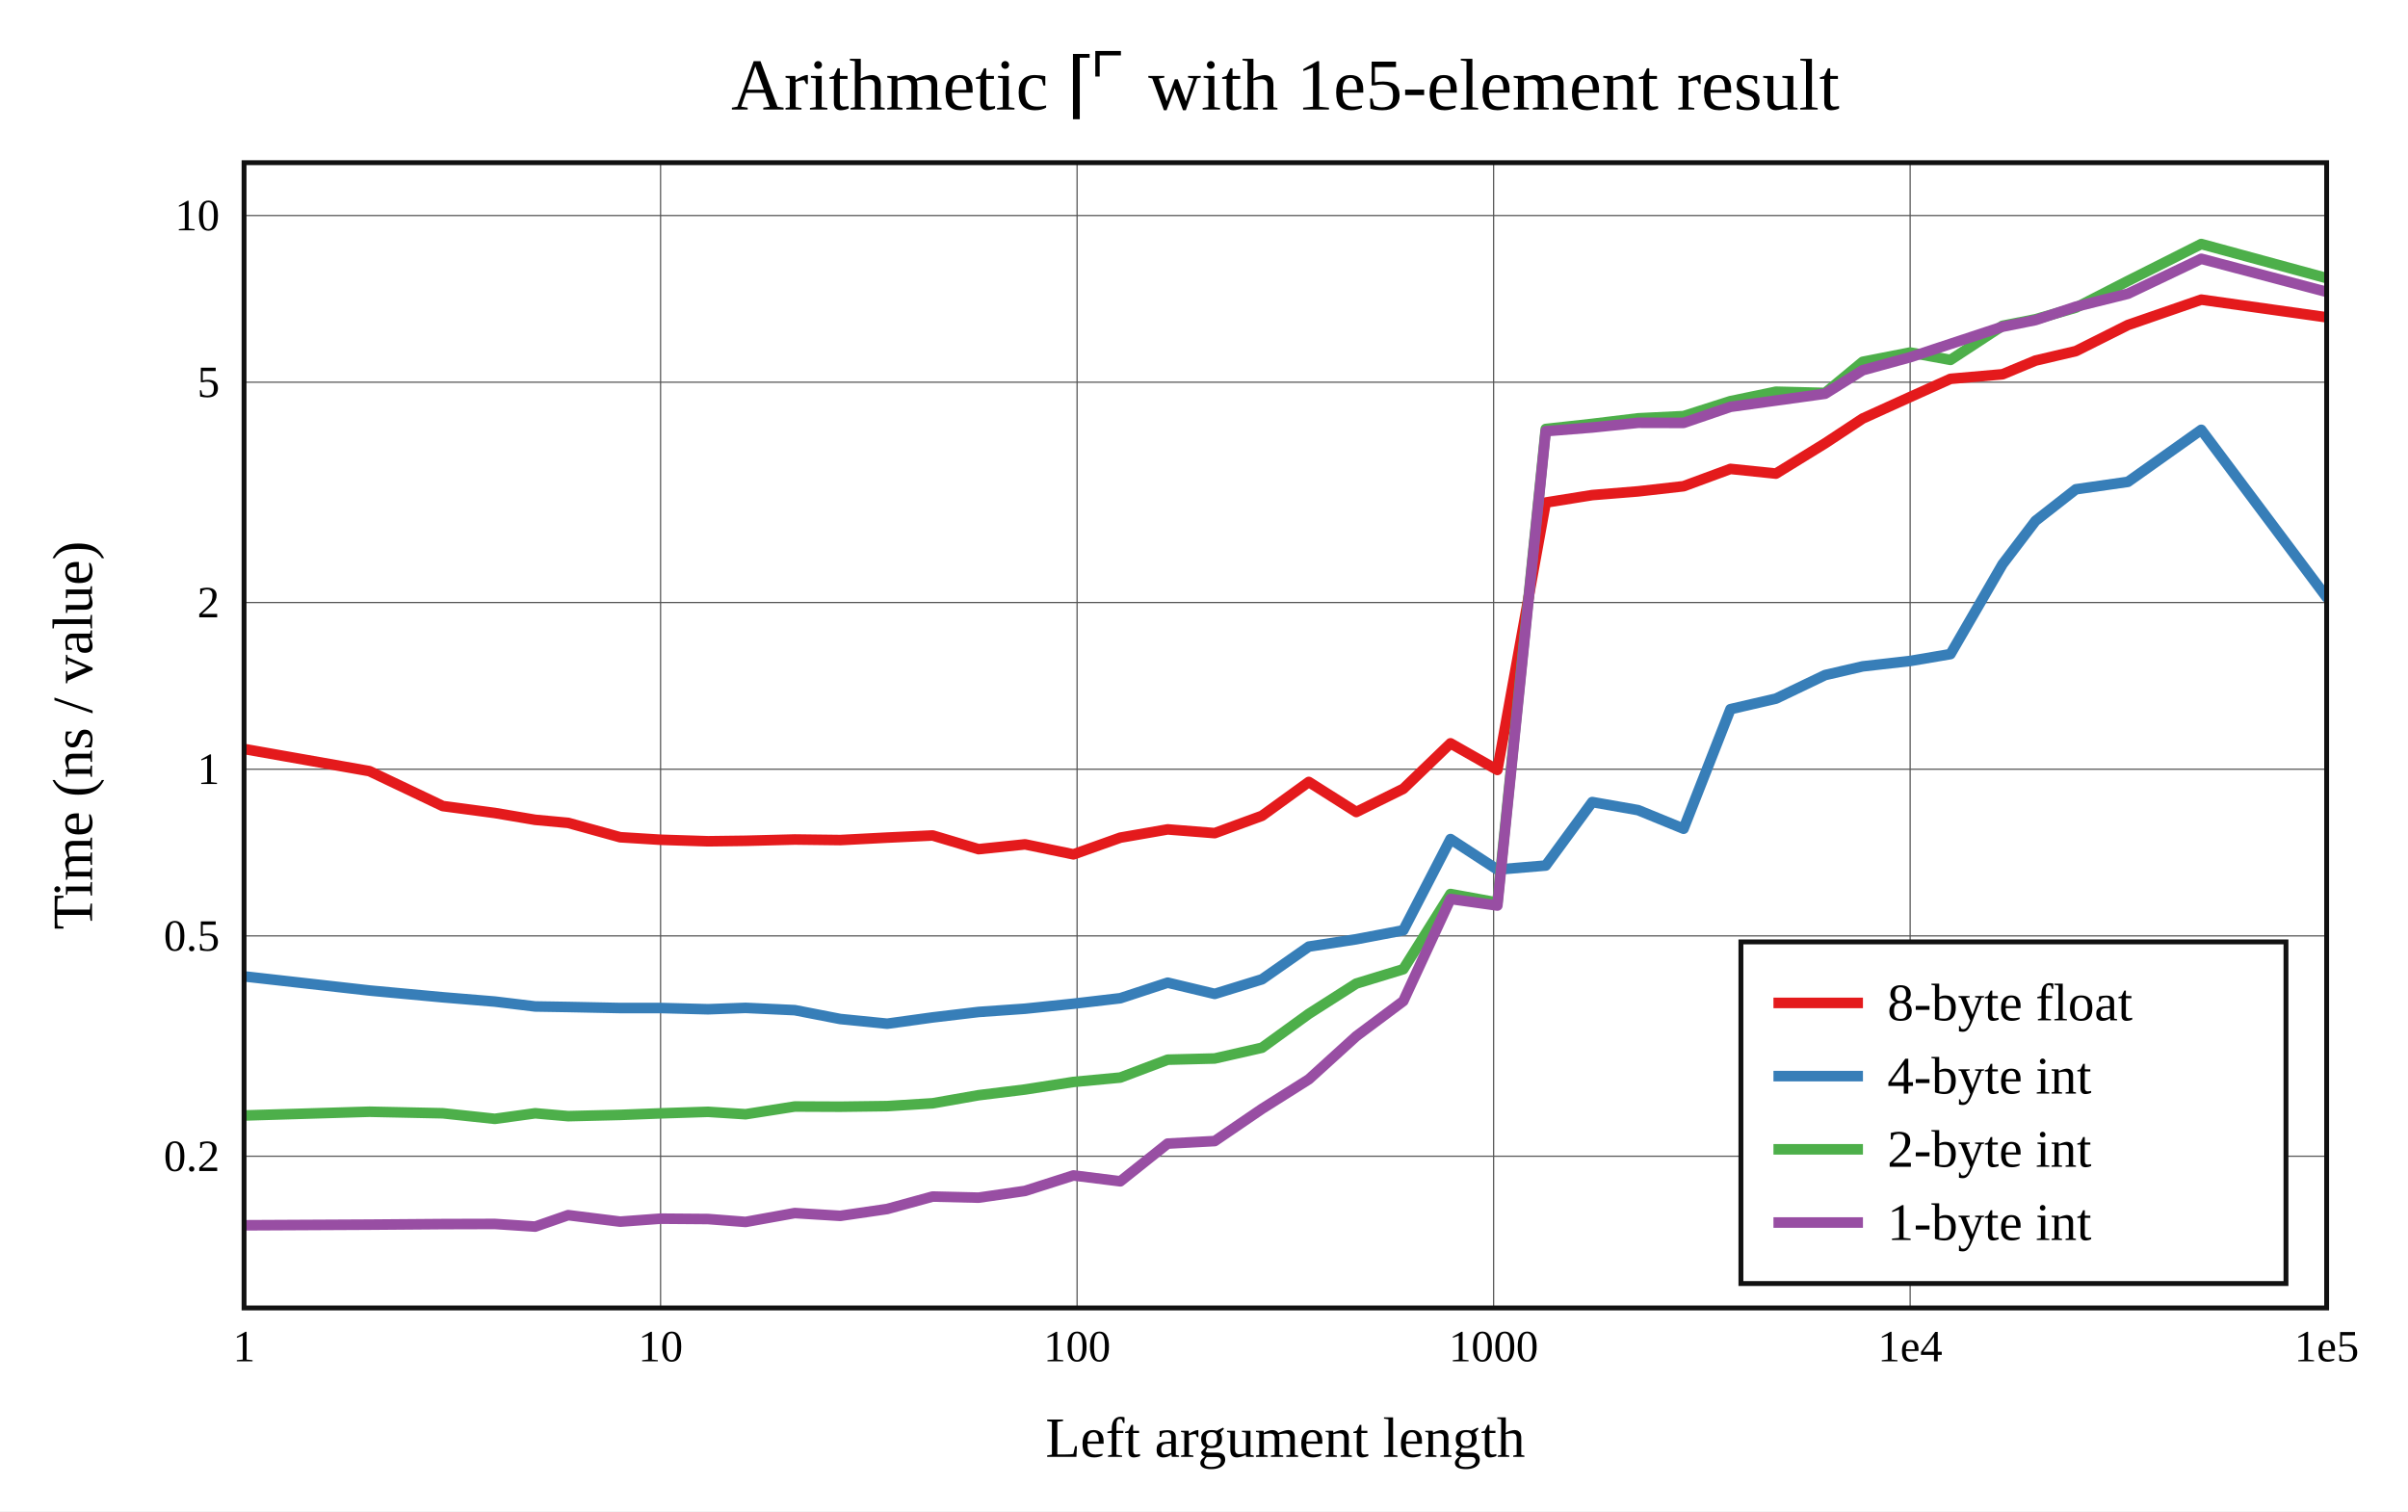
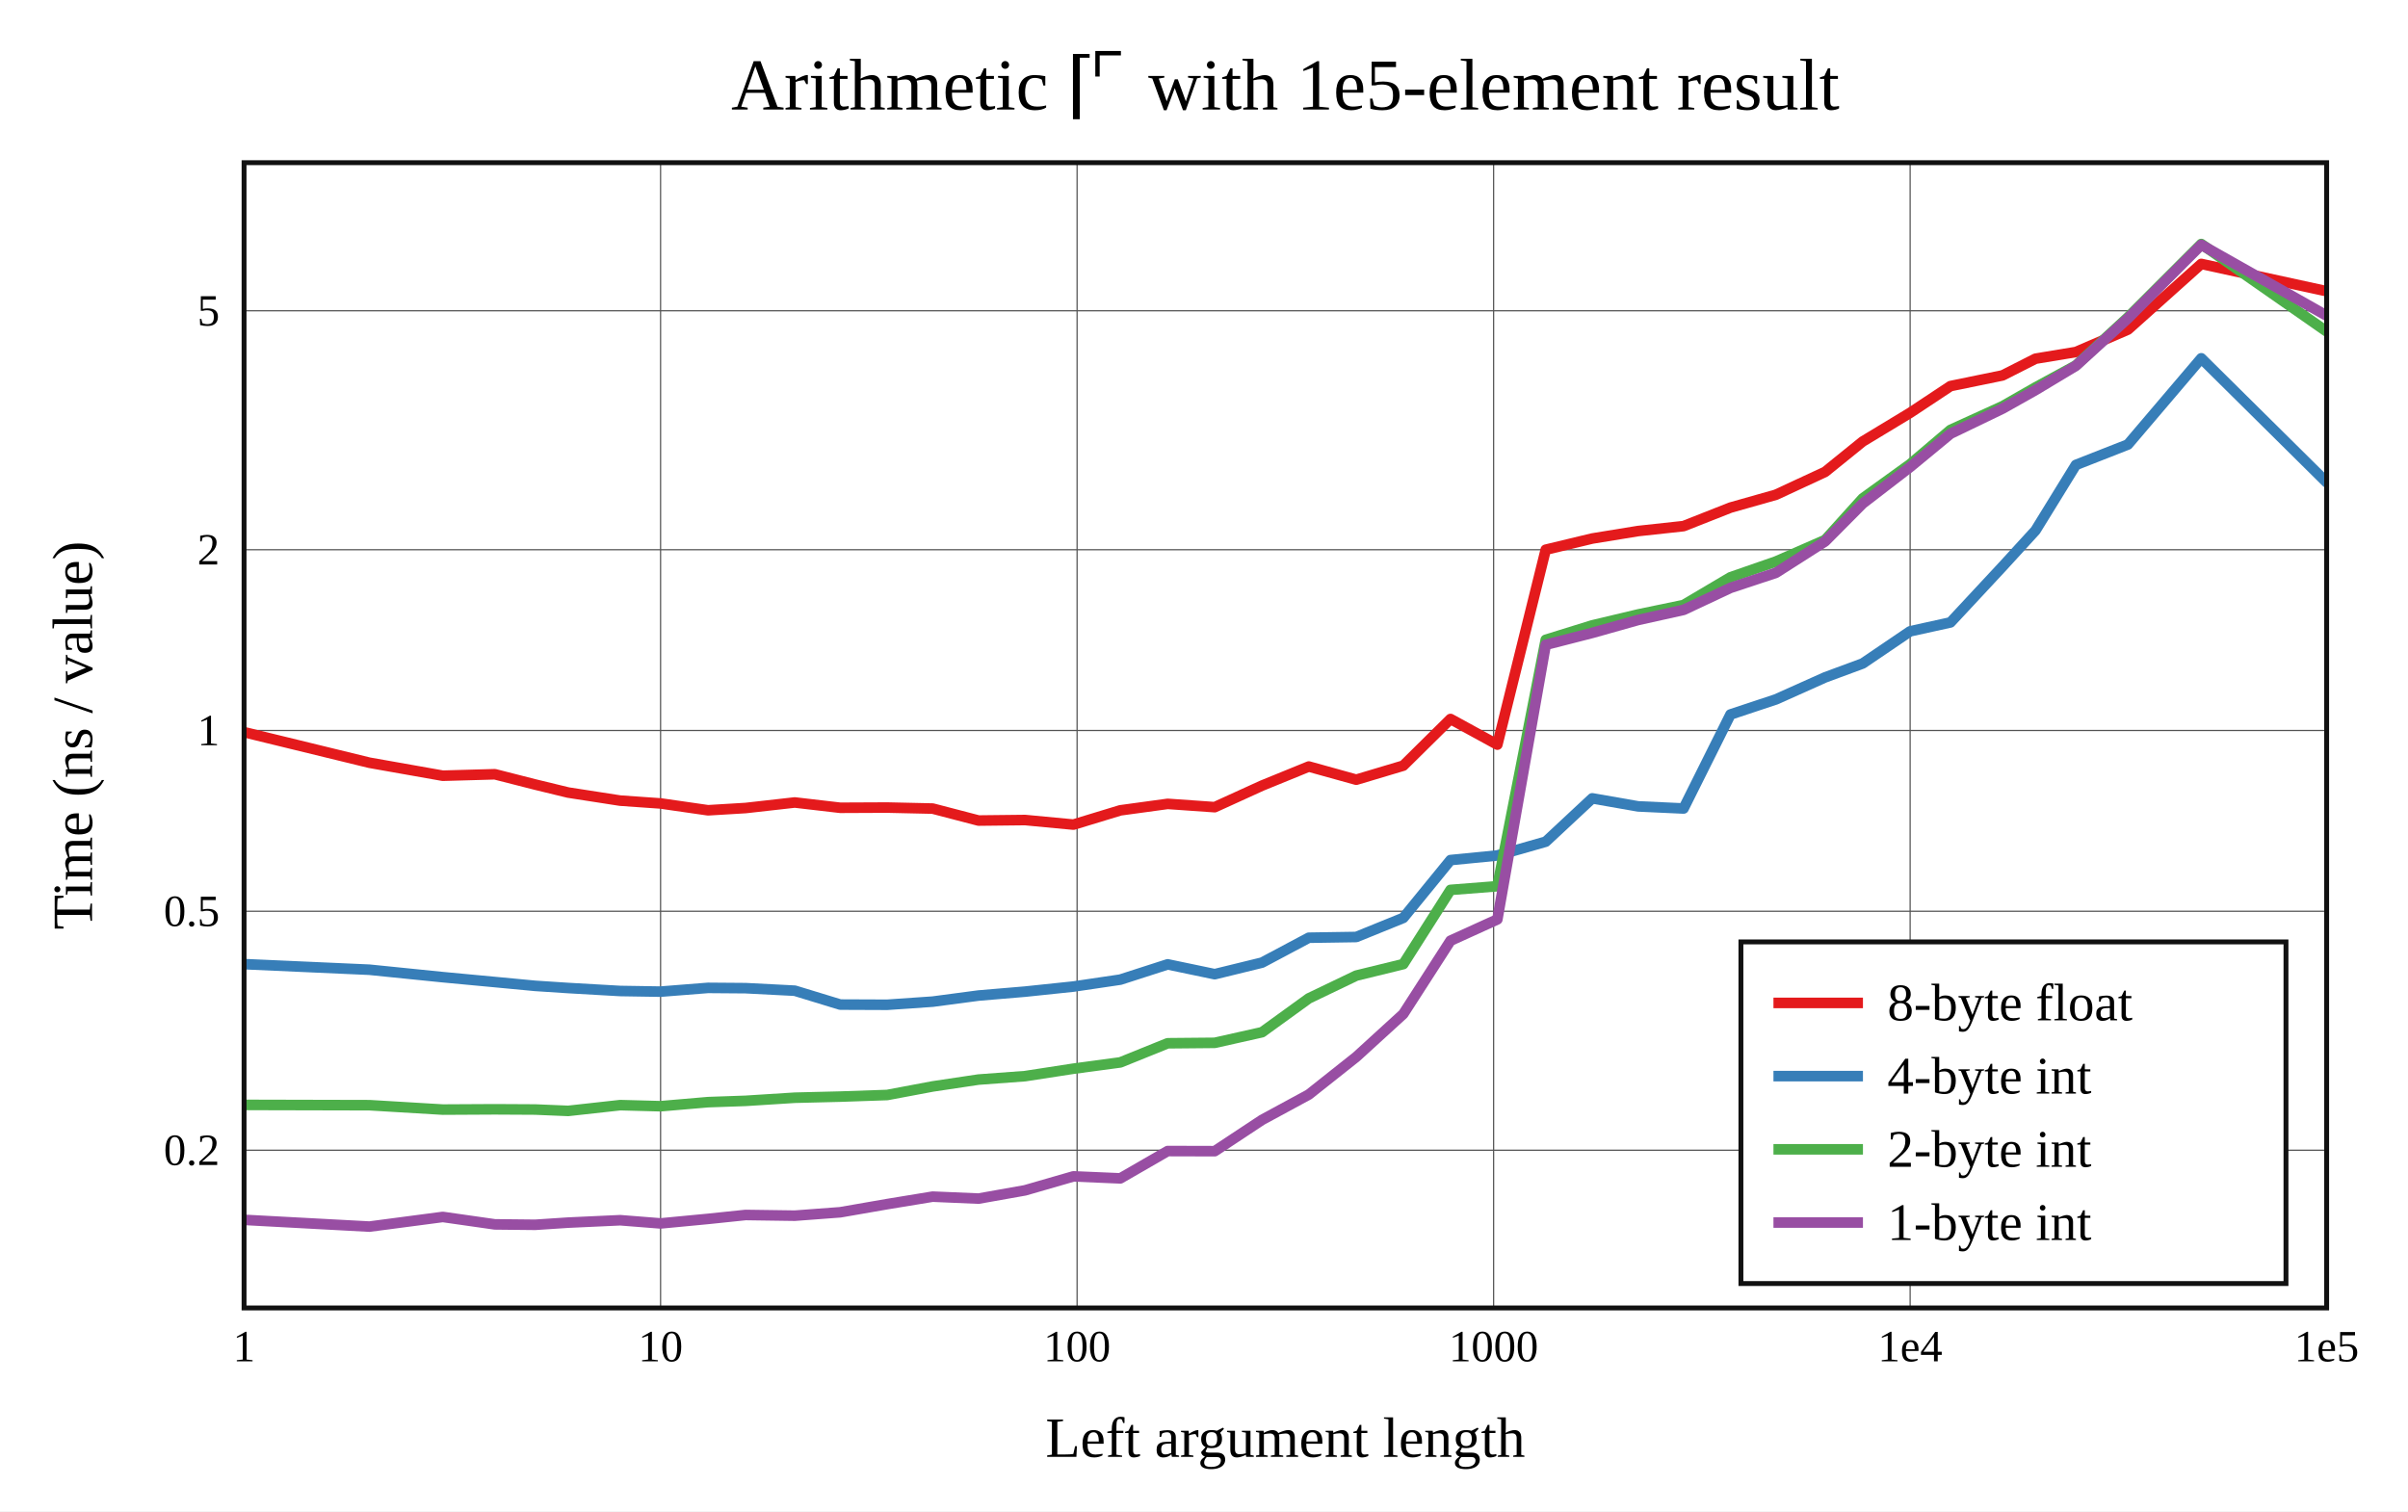
<svg xmlns="http://www.w3.org/2000/svg" viewBox="-60 -40 592 371.6" height="557.4" width="888">
  <g stroke-width="2.6" font-size="14px" text-anchor="middle">
    <defs>
      <clipPath id="clip">
        <rect x="0" y="0" width="512" height="281.6" />
      </clipPath>
    </defs>
    <rect fill="white" x="-60" y="-40" width="592" height="371.6" />
    <text dy="0.33em" font-size="18px" x="256" y="-19">Arithmetic ⌈⌜ with 1e5-element result</text>
    <text dy="0.33em" x="256" y="313.6">Left argument length</text>
    <text dy="0.33em" transform="rotate(-90)" x="-140.8" y="-42">Time (ns / value)</text>
    <g stroke-width="0.3" stroke="#555">
      <path d="M102.4 0v281.6" />
      <path d="M204.8 0v281.6" />
      <path d="M307.2 0v281.6" />
      <path d="M409.6 0v281.6" />
-       <path d="M0 244.297h512" />
-       <path d="M0 190.121h512" />
-       <path d="M0 149.137h512" />
-       <path d="M0 108.154h512" />
-       <path d="M0 53.978h512" />
-       <path d="M0 12.995h512" />
+       <path d="M0 242.82h512" />
+       <path d="M0 184.064h512" />
+       <path d="M0 139.616h512" />
+       <path d="M0 95.169h512" />
+       <path d="M0 36.413h512" />
    </g>
    <g font-size="11px">
      <text dy="0.33em" x="0" y="291.1">1</text>
      <text dy="0.33em" x="102.4" y="291.1">10</text>
      <text dy="0.33em" x="204.8" y="291.1">100</text>
      <text dy="0.33em" x="307.2" y="291.1">1000</text>
      <text dy="0.33em" x="409.6" y="291.1">1e4</text>
      <text dy="0.33em" x="512" y="291.1">1e5</text>
      <g text-anchor="end">
-         <text dy="0.33em" x="-6" y="244.297">0.2</text>
-         <text dy="0.33em" x="-6" y="190.121">0.5</text>
-         <text dy="0.33em" x="-6" y="149.137">1</text>
-         <text dy="0.33em" x="-6" y="108.154">2</text>
-         <text dy="0.33em" x="-6" y="53.978">5</text>
-         <text dy="0.33em" x="-6" y="12.995">10</text>
+         <text dy="0.33em" x="-6" y="242.82">0.2</text>
+         <text dy="0.33em" x="-6" y="184.064">0.5</text>
+         <text dy="0.33em" x="-6" y="139.616">1</text>
+         <text dy="0.33em" x="-6" y="95.169">2</text>
+         <text dy="0.33em" x="-6" y="36.413">5</text>
      </g>
    </g>
    <g clip-path="url(#clip)" fill="none" stroke-linecap="round" stroke-linejoin="round">
-       <path stroke="#e41a1c" d="M0 144.162L30.825 149.609L48.857 158.196L61.651 159.9L71.575 161.582L79.683 162.332L92.476 165.866L102.4 166.482L114.068 166.855L123.302 166.736L135.395 166.421L146.572 166.558L158.113 165.955L169.289 165.429L180.575 168.796L192.006 167.615L203.902 170.072L215.43 165.964L227.07 163.935L238.634 164.851L250.27 160.589L261.765 152.269L273.433 159.656L284.999 153.951L296.604 142.774L308.124 149.315L320.016 83.567L331.447 81.734L342.727 80.82L353.901 79.555L365.432 75.296L376.606 76.452L388.698 69.003L397.936 62.908L409.6 57.614L419.524 53.15L432.318 52.027L440.425 48.656L450.349 46.327L463.144 39.916L481.175 33.677L512 38.022" />
-       <path stroke="#377eb8" d="M0 200.073L30.825 203.55L48.857 205.221L61.651 206.27L71.575 207.472L79.683 207.602L92.476 207.859L102.4 207.854L114.068 208.162L123.302 207.822L135.395 208.384L146.572 210.557L158.113 211.711L169.289 210.168L180.575 208.827L192.006 208.025L203.902 206.797L215.43 205.448L227.07 201.624L238.634 204.384L250.27 200.79L261.765 192.753L273.433 190.949L284.999 188.746L296.604 166.314L308.124 173.818L320.016 172.823L331.447 157.214L342.727 159.201L353.901 163.77L365.432 134.37L376.606 131.782L388.698 125.988L397.936 123.848L409.6 122.522L419.524 120.831L432.318 98.737L440.425 88.073L450.349 80.308L463.144 78.477L481.175 65.688L512 106.877" />
-       <path stroke="#4daf4a" d="M0 234.279L30.825 233.356L48.857 233.736L61.651 235.105L71.575 233.739L79.683 234.446L92.476 234.138L102.4 233.756L114.068 233.38L123.302 233.973L135.395 232.075L146.572 232.123L158.113 231.976L169.289 231.283L180.575 229.298L192.006 227.89L203.902 226.033L215.43 224.954L227.07 220.559L238.634 220.263L250.27 217.616L261.765 209.287L273.433 201.843L284.999 198.31L296.604 179.823L308.124 181.922L320.016 65.481L331.447 64.223L342.727 62.858L353.901 62.317L365.432 58.635L376.606 56.317L388.698 56.615L397.936 48.967L409.6 46.675L419.524 48.492L432.318 40.108L440.425 38.501L450.349 35.639L463.144 29.083L481.175 20L512 28.384" />
-       <path stroke="#984ea3" d="M0 261.276L30.825 261.121L48.857 260.983L61.651 260.948L71.575 261.6L79.683 258.784L92.476 260.381L102.4 259.648L114.068 259.74L123.302 260.452L135.395 258.272L146.572 258.958L158.113 257.272L169.289 254.214L180.575 254.486L192.006 252.826L203.902 249.024L215.43 250.464L227.07 241.191L238.634 240.571L250.27 232.635L261.765 225.384L273.433 214.789L284.999 206.151L296.604 181.042L308.124 182.655L320.016 66.025L331.447 65.113L342.727 63.956L353.901 63.982L365.432 60.033L376.606 58.486L388.698 56.811L397.936 51.035L409.6 47.834L419.524 44.555L432.318 40.331L440.425 38.701L450.349 35.407L463.144 32.23L481.175 23.633L512 31.768" />
+       <path stroke="#e41a1c" d="M0 140.023L30.825 147.543L48.857 150.736L61.651 150.375L71.575 152.905L79.683 154.874L92.476 156.859L102.4 157.554L114.068 159.234L123.302 158.679L135.395 157.317L146.572 158.62L158.113 158.567L169.289 158.817L180.575 161.76L192.006 161.633L203.902 162.756L215.43 159.249L227.07 157.658L238.634 158.469L250.27 153.166L261.765 148.477L273.433 151.715L284.999 148.259L296.604 136.788L308.124 143.09L320.016 95.161L331.447 92.414L342.727 90.575L353.901 89.361L365.432 84.811L376.606 81.646L388.698 76.031L397.936 68.56L409.6 61.504L419.524 54.931L432.318 52.307L440.425 48.194L450.349 46.555L463.144 41.043L481.175 24.893L512 31.606" />
+       <path stroke="#377eb8" d="M0 197.064L30.825 198.439L48.857 200.269L61.651 201.468L71.575 202.406L79.683 202.937L92.476 203.668L102.4 203.825L114.068 202.904L123.302 202.975L135.395 203.596L146.572 207.008L158.113 207.055L169.289 206.285L180.575 204.789L192.006 203.824L203.902 202.578L215.43 200.874L227.07 197.12L238.634 199.537L250.27 196.691L261.765 190.571L273.433 190.391L284.999 185.694L296.604 171.478L308.124 170.346L320.016 166.955L331.447 156.302L342.727 158.278L353.901 158.794L365.432 135.678L376.606 131.968L388.698 126.555L397.936 123.139L409.6 115.224L419.524 113.039L432.318 99.294L440.425 90.426L450.349 74.316L463.144 69.292L481.175 48.101L512 78.612" />
+       <path stroke="#4daf4a" d="M0 231.677L30.825 231.75L48.857 232.829L61.651 232.76L71.575 232.814L79.683 233.151L92.476 231.735L102.4 232.001L114.068 231L123.302 230.677L135.395 229.911L146.572 229.638L158.113 229.241L169.289 227.137L180.575 225.447L192.006 224.605L203.902 222.771L215.43 221.226L227.07 216.521L238.634 216.415L250.27 213.805L261.765 205.484L273.433 199.886L284.999 197.057L296.604 178.809L308.124 177.909L320.016 117.316L331.447 113.77L342.727 111.085L353.901 108.764L365.432 101.942L376.606 98.065L388.698 92.773L397.936 82.545L409.6 74.13L419.524 65.706L432.318 59.882L440.425 55.254L450.349 49.854L463.144 38.028L481.175 20L512 41.498" />
+       <path stroke="#984ea3" d="M0 259.943L30.825 261.6L48.857 259.226L61.651 261.052L71.575 261.157L79.683 260.622L92.476 260.033L102.4 260.817L114.068 259.706L123.302 258.744L135.395 258.915L146.572 258.079L158.113 256.072L169.289 254.235L180.575 254.716L192.006 252.684L203.902 249.249L215.43 249.741L227.07 243.024L238.634 243.055L250.27 235.361L261.765 229.13L273.433 219.876L284.999 209.319L296.604 191.298L308.124 186.063L320.016 118.548L331.447 115.618L342.727 112.443L353.901 109.961L365.432 104.55L376.606 100.843L388.698 93.12L397.936 83.815L409.6 74.833L419.524 66.643L432.318 60.476L440.425 55.915L450.349 49.948L463.144 38.278L481.175 20.2L512 37.616" />
    </g>
    <rect stroke-width="1.2" stroke="#111" fill="none" x="0" y="0" width="512" height="281.6" />
    <g transform="translate(368,191.6)" text-anchor="start" font-size="13px">
      <rect stroke-width="1.2" stroke="#111" fill="white" x="0" y="0" width="134" height="84" />
      <path stroke="#e41a1c" d="M8 15h22" />
      <path stroke="#377eb8" d="M8 33h22" />
      <path stroke="#4daf4a" d="M8 51h22" />
      <path stroke="#984ea3" d="M8 69h22" />
      <text dy="0.33em" x="36" y="15">8-byte float</text>
      <text dy="0.33em" x="36" y="33">4-byte int</text>
      <text dy="0.33em" x="36" y="51">2-byte int</text>
      <text dy="0.33em" x="36" y="69">1-byte int</text>
    </g>
  </g>
</svg>
